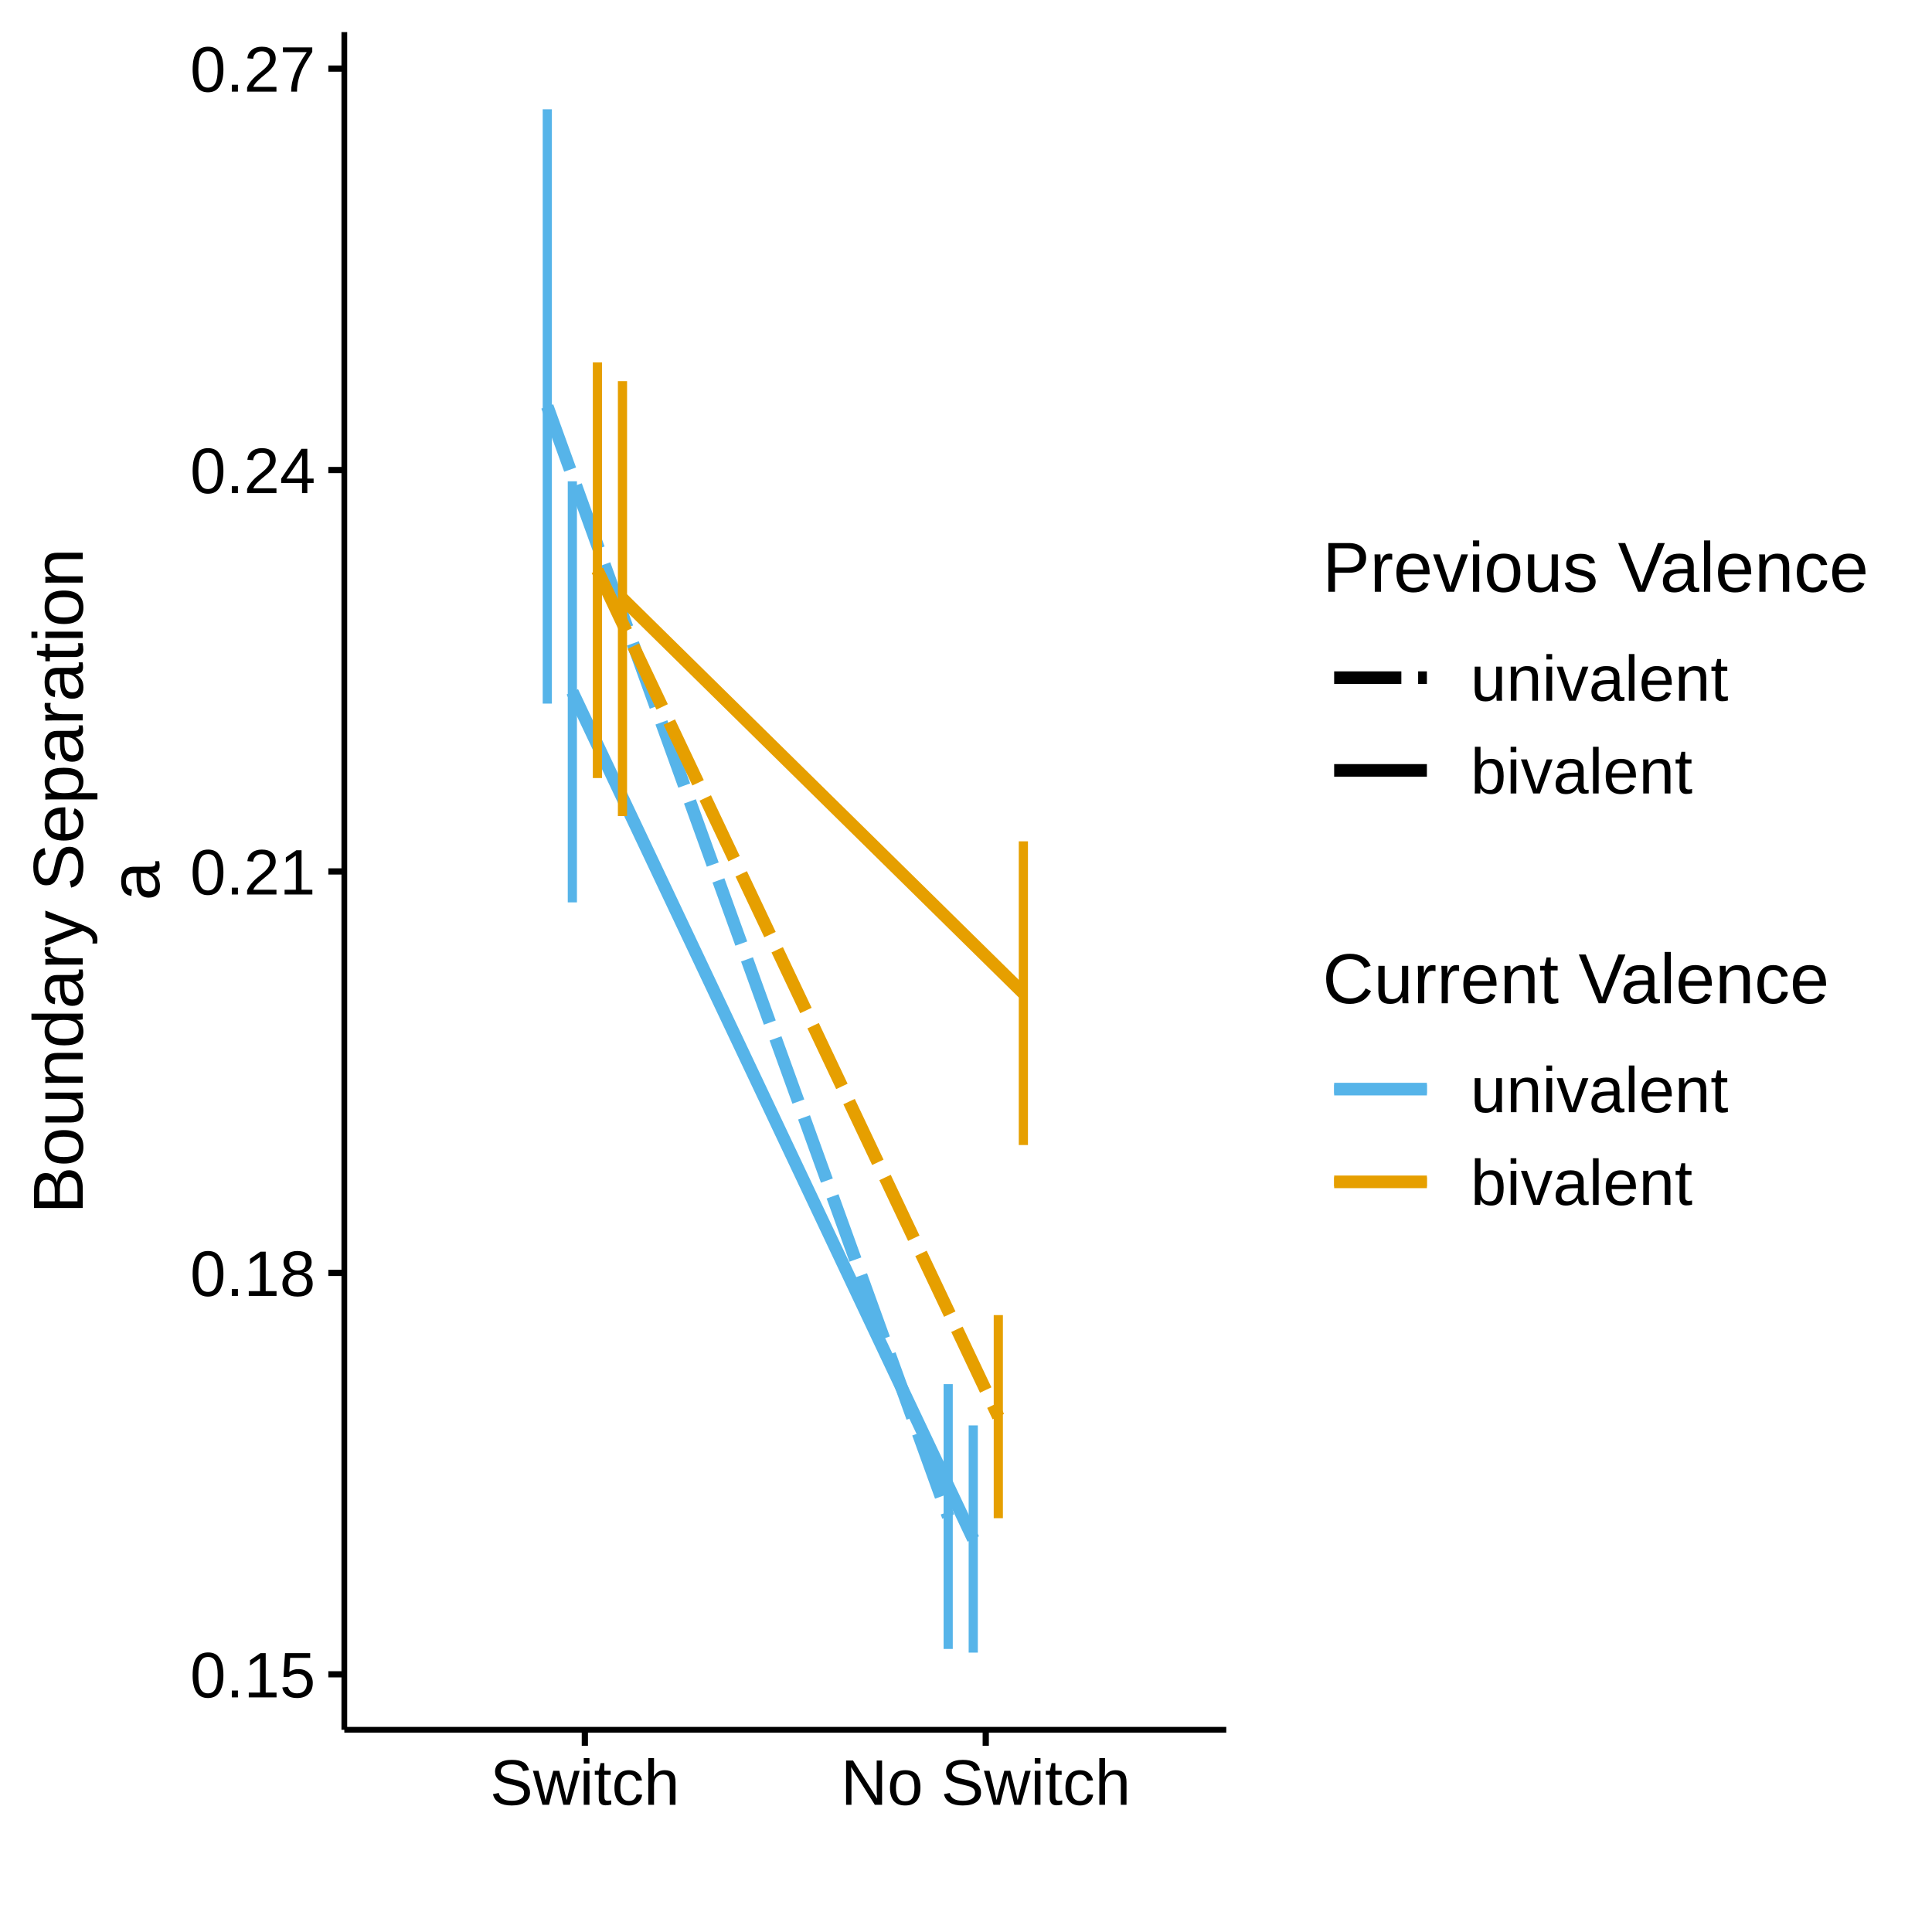
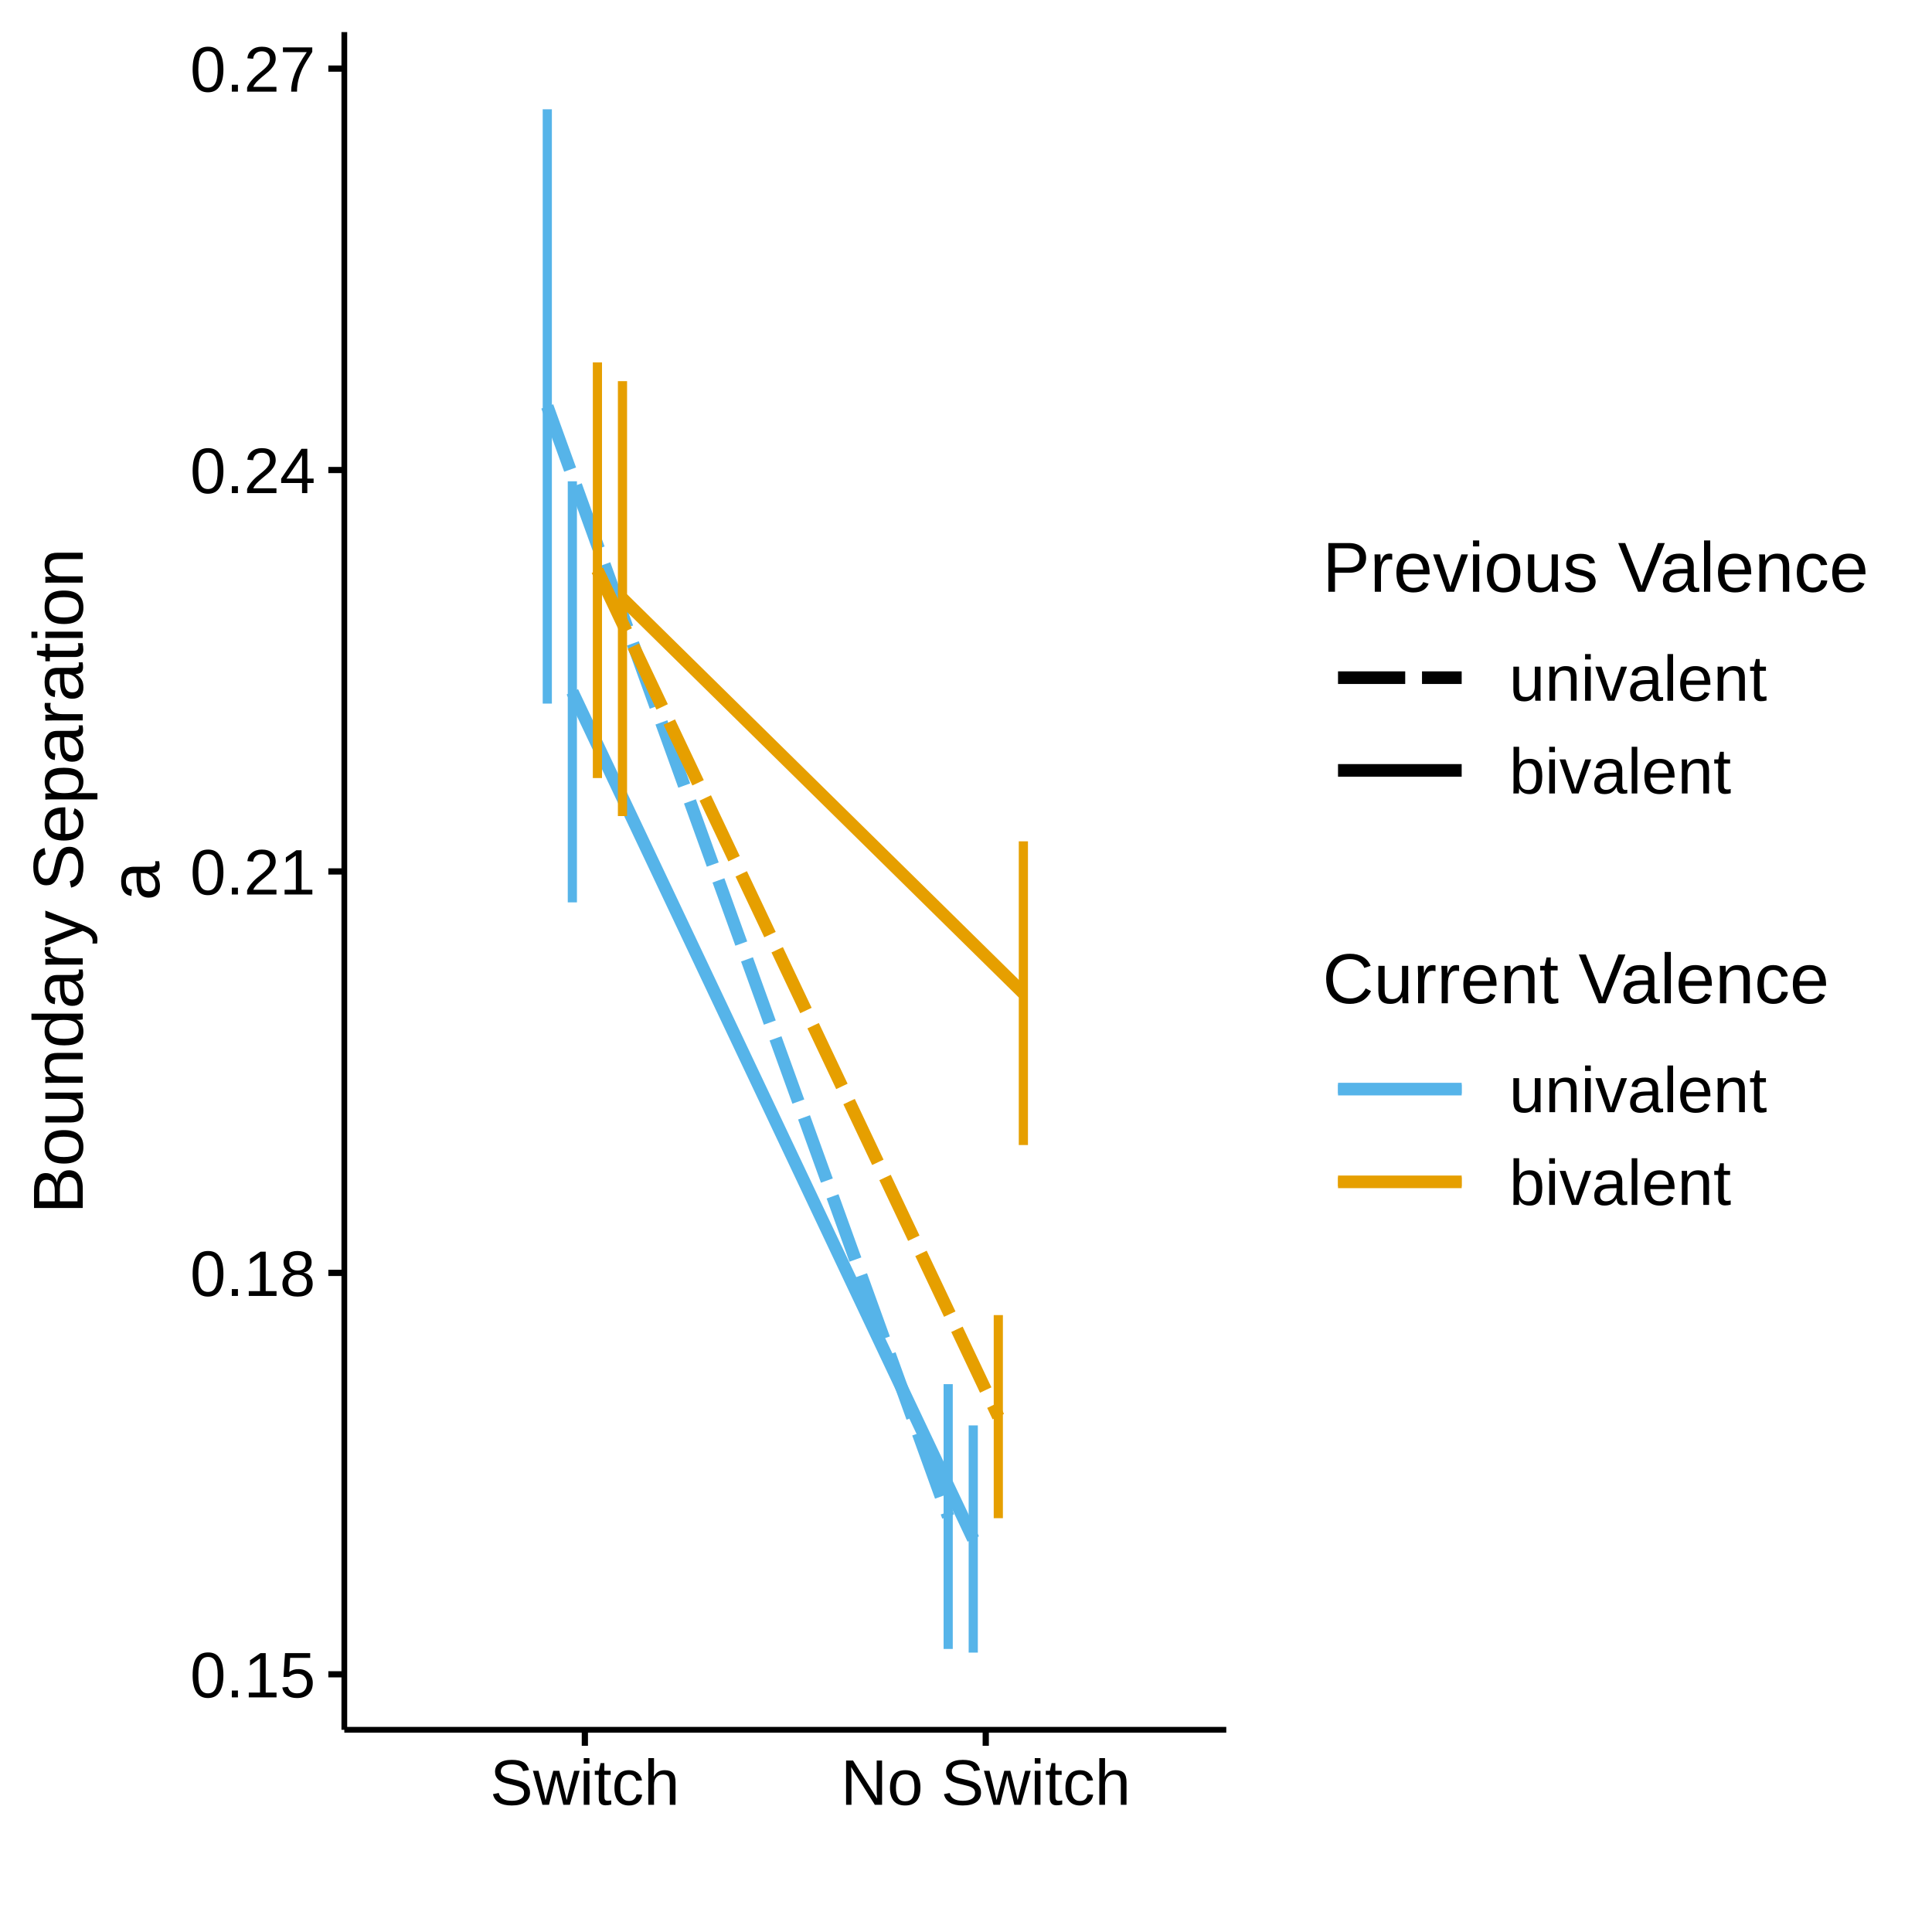
<svg xmlns="http://www.w3.org/2000/svg" width="360.00pt" height="360.00pt" viewBox="0 0 360.00 360.00">
  <g class="svglite">
    <defs>
      <style type="text/css">
    .svglite line, .svglite polyline, .svglite polygon, .svglite path, .svglite rect, .svglite circle {
      fill: none;
      stroke: #000000;
      stroke-linecap: round;
      stroke-linejoin: round;
      stroke-miterlimit: 10.00;
    }
    .svglite text {
      white-space: pre;
    }
    .svglite g.glyphgroup path {
      fill: inherit;
      stroke: none;
    }
  </style>
    </defs>
    <rect width="100%" height="100%" style="stroke: none; fill: #FFFFFF;" />
    <defs>
      <clipPath id="cpMC4wMHwzNjAuMDB8MC4wMHwzNjAuMDA=">
        <rect x="0.00" y="0.00" width="360.00" height="360.00" />
      </clipPath>
    </defs>
    <g clip-path="url(#cpMC4wMHwzNjAuMDB8MC4wMHwzNjAuMDA=)">
      <rect x="0.00" y="0.00" width="360.00" height="360.00" style="stroke-width: 1.16; stroke: #FFFFFF; fill: #FFFFFF;" />
    </g>
    <defs>
      <clipPath id="cpNjQuMTZ8MjI4LjUwfDUuOTh8MzIyLjMy">
        <rect x="64.16" y="5.98" width="164.34" height="316.34" />
      </clipPath>
    </defs>
    <g clip-path="url(#cpNjQuMTZ8MjI4LjUwfDUuOTh8MzIyLjMy)">
      <rect x="64.16" y="5.98" width="164.34" height="316.34" style="stroke-width: 1.16; stroke: none; fill: #FFFFFF;" />
      <polyline points="101.98,75.73 176.68,282.58 " style="stroke-width: 2.35; stroke: #56B4E9; stroke-dasharray: 12.52,3.13; stroke-linecap: butt;" />
      <polyline points="106.65,128.91 181.35,286.77 " style="stroke-width: 2.35; stroke: #56B4E9; stroke-linecap: butt;" />
      <polyline points="111.32,106.26 186.02,263.97 " style="stroke-width: 2.35; stroke: #E69F00; stroke-dasharray: 12.52,3.13; stroke-linecap: butt;" />
      <polyline points="115.99,111.54 190.69,185.06 " style="stroke-width: 2.35; stroke: #E69F00; stroke-linecap: butt;" />
      <polyline points="176.68,307.26 176.68,307.26 " style="stroke-width: 1.71; stroke: #56B4E9; stroke-linecap: butt;" />
      <polyline points="176.68,307.26 176.68,257.91 " style="stroke-width: 1.71; stroke: #56B4E9; stroke-linecap: butt;" />
      <polyline points="176.68,257.91 176.68,257.91 " style="stroke-width: 1.71; stroke: #56B4E9; stroke-linecap: butt;" />
      <polyline points="101.98,131.11 101.98,131.11 " style="stroke-width: 1.71; stroke: #56B4E9; stroke-linecap: butt;" />
      <polyline points="101.98,131.11 101.98,20.36 " style="stroke-width: 1.71; stroke: #56B4E9; stroke-linecap: butt;" />
      <polyline points="101.98,20.36 101.98,20.36 " style="stroke-width: 1.71; stroke: #56B4E9; stroke-linecap: butt;" />
      <polyline points="181.35,307.94 181.35,307.94 " style="stroke-width: 1.71; stroke: #56B4E9; stroke-linecap: butt;" />
      <polyline points="181.35,307.94 181.35,265.60 " style="stroke-width: 1.71; stroke: #56B4E9; stroke-linecap: butt;" />
      <polyline points="181.35,265.60 181.35,265.60 " style="stroke-width: 1.71; stroke: #56B4E9; stroke-linecap: butt;" />
      <polyline points="106.65,168.14 106.65,168.14 " style="stroke-width: 1.71; stroke: #56B4E9; stroke-linecap: butt;" />
      <polyline points="106.65,168.14 106.65,89.68 " style="stroke-width: 1.71; stroke: #56B4E9; stroke-linecap: butt;" />
      <polyline points="106.65,89.68 106.65,89.68 " style="stroke-width: 1.71; stroke: #56B4E9; stroke-linecap: butt;" />
      <polyline points="186.02,282.89 186.02,282.89 " style="stroke-width: 1.71; stroke: #E69F00; stroke-linecap: butt;" />
      <polyline points="186.02,282.89 186.02,245.05 " style="stroke-width: 1.71; stroke: #E69F00; stroke-linecap: butt;" />
      <polyline points="186.02,245.05 186.02,245.05 " style="stroke-width: 1.71; stroke: #E69F00; stroke-linecap: butt;" />
      <polyline points="111.32,144.98 111.32,144.98 " style="stroke-width: 1.71; stroke: #E69F00; stroke-linecap: butt;" />
      <polyline points="111.32,144.98 111.32,67.53 " style="stroke-width: 1.71; stroke: #E69F00; stroke-linecap: butt;" />
      <polyline points="111.32,67.53 111.32,67.53 " style="stroke-width: 1.71; stroke: #E69F00; stroke-linecap: butt;" />
      <polyline points="190.69,213.36 190.69,213.36 " style="stroke-width: 1.71; stroke: #E69F00; stroke-linecap: butt;" />
      <polyline points="190.69,213.36 190.69,156.77 " style="stroke-width: 1.71; stroke: #E69F00; stroke-linecap: butt;" />
      <polyline points="190.69,156.77 190.69,156.77 " style="stroke-width: 1.71; stroke: #E69F00; stroke-linecap: butt;" />
      <polyline points="115.99,152.06 115.99,152.06 " style="stroke-width: 1.71; stroke: #E69F00; stroke-linecap: butt;" />
      <polyline points="115.99,152.06 115.99,71.02 " style="stroke-width: 1.71; stroke: #E69F00; stroke-linecap: butt;" />
      <polyline points="115.99,71.02 115.99,71.02 " style="stroke-width: 1.71; stroke: #E69F00; stroke-linecap: butt;" />
    </g>
    <g clip-path="url(#cpMC4wMHwzNjAuMDB8MC4wMHwzNjAuMDA=)">
      <polyline points="64.16,322.32 64.16,5.98 " style="stroke-width: 1.07; stroke-linecap: butt;" />
      <text x="58.78" y="316.28" text-anchor="end" style="font-size: 12.00px; font-family: &quot;Arial&quot;;" textLength="23.34px" lengthAdjust="spacingAndGlyphs">0.15</text>
      <text x="58.78" y="241.48" text-anchor="end" style="font-size: 12.00px; font-family: &quot;Arial&quot;;" textLength="23.34px" lengthAdjust="spacingAndGlyphs">0.18</text>
      <text x="58.78" y="166.68" text-anchor="end" style="font-size: 12.00px; font-family: &quot;Arial&quot;;" textLength="23.34px" lengthAdjust="spacingAndGlyphs">0.21</text>
      <text x="58.78" y="91.88" text-anchor="end" style="font-size: 12.00px; font-family: &quot;Arial&quot;;" textLength="23.34px" lengthAdjust="spacingAndGlyphs">0.24</text>
      <text x="58.78" y="17.08" text-anchor="end" style="font-size: 12.00px; font-family: &quot;Arial&quot;;" textLength="23.34px" lengthAdjust="spacingAndGlyphs">0.27</text>
      <polyline points="61.18,311.98 64.16,311.98 " style="stroke-width: 1.16; stroke-linecap: butt;" />
      <polyline points="61.18,237.18 64.16,237.18 " style="stroke-width: 1.16; stroke-linecap: butt;" />
      <polyline points="61.18,162.38 64.16,162.38 " style="stroke-width: 1.16; stroke-linecap: butt;" />
      <polyline points="61.18,87.58 64.16,87.58 " style="stroke-width: 1.16; stroke-linecap: butt;" />
      <polyline points="61.18,12.78 64.16,12.78 " style="stroke-width: 1.16; stroke-linecap: butt;" />
      <polyline points="64.16,322.32 228.50,322.32 " style="stroke-width: 1.07; stroke-linecap: butt;" />
      <polyline points="108.98,325.31 108.98,322.32 " style="stroke-width: 1.16; stroke-linecap: butt;" />
      <polyline points="183.68,325.31 183.68,322.32 " style="stroke-width: 1.16; stroke-linecap: butt;" />
      <text x="108.98" y="336.30" text-anchor="middle" style="font-size: 12.00px; font-family: &quot;Arial&quot;;" textLength="35.34px" lengthAdjust="spacingAndGlyphs">Switch</text>
      <text x="183.68" y="336.30" text-anchor="middle" style="font-size: 12.00px; font-family: &quot;Arial&quot;;" textLength="54.02px" lengthAdjust="spacingAndGlyphs">No Switch</text>
      <text transform="translate(15.42,164.15) rotate(-90)" text-anchor="middle" style="font-size: 13.20px; font-family: &quot;Arial&quot;;" textLength="123.83px" lengthAdjust="spacingAndGlyphs">Boundary Separation</text>
      <text transform="translate(29.68,164.15) rotate(-90)" text-anchor="middle" style="font-size: 13.20px; font-family: &quot;Arial&quot;;" textLength="7.33px" lengthAdjust="spacingAndGlyphs">a</text>
      <rect x="240.46" y="93.46" width="113.56" height="64.71" style="stroke-width: 1.16; stroke: none; fill: #FFFFFF;" />
      <text x="246.44" y="110.27" style="font-size: 13.20px; font-family: &quot;Arial&quot;;" textLength="101.61px" lengthAdjust="spacingAndGlyphs">Previous Valence</text>
-       <rect x="246.44" y="117.63" width="21.60" height="17.28" style="stroke-width: 1.16; stroke: none; fill: #FFFFFF;" />
-       <line x1="248.60" y1="126.27" x2="265.88" y2="126.27" style="stroke-width: 2.35; stroke-dasharray: 12.52,3.13; stroke-linecap: butt;" />
-       <rect x="246.44" y="134.91" width="21.60" height="17.28" style="stroke-width: 1.16; stroke: none; fill: #FFFFFF;" />
-       <line x1="248.60" y1="143.55" x2="265.88" y2="143.55" style="stroke-width: 2.35; stroke-linecap: butt;" />
-       <text x="274.01" y="130.57" style="font-size: 12.00px; font-family: &quot;Arial&quot;;" textLength="48.03px" lengthAdjust="spacingAndGlyphs">univalent</text>
-       <text x="274.01" y="147.85" style="font-size: 12.00px; font-family: &quot;Arial&quot;;" textLength="41.36px" lengthAdjust="spacingAndGlyphs">bivalent</text>
+       <rect x="246.44" y="117.63" width="28.80" height="17.28" style="stroke-width: 1.16; stroke: none; fill: #FFFFFF;" />
+       <line x1="249.32" y1="126.27" x2="272.36" y2="126.27" style="stroke-width: 2.35; stroke-dasharray: 12.52,3.13; stroke-linecap: butt;" />
+       <rect x="246.44" y="134.91" width="28.80" height="17.28" style="stroke-width: 1.16; stroke: none; fill: #FFFFFF;" />
+       <line x1="249.32" y1="143.55" x2="272.36" y2="143.55" style="stroke-width: 2.35; stroke-linecap: butt;" />
+       <text x="281.21" y="130.57" style="font-size: 12.00px; font-family: &quot;Arial&quot;;" textLength="48.03px" lengthAdjust="spacingAndGlyphs">univalent</text>
+       <text x="281.21" y="147.85" style="font-size: 12.00px; font-family: &quot;Arial&quot;;" textLength="41.36px" lengthAdjust="spacingAndGlyphs">bivalent</text>
      <rect x="240.46" y="170.13" width="106.22" height="64.71" style="stroke-width: 1.16; stroke: none; fill: #FFFFFF;" />
      <text x="246.44" y="186.94" style="font-size: 13.20px; font-family: &quot;Arial&quot;;" textLength="94.27px" lengthAdjust="spacingAndGlyphs">Current Valence</text>
-       <rect x="246.44" y="194.30" width="21.60" height="17.28" style="stroke-width: 1.16; stroke: none; fill: #FFFFFF;" />
-       <line x1="248.60" y1="202.94" x2="265.88" y2="202.94" style="stroke-width: 2.35; stroke: #56B4E9; stroke-linecap: butt;" />
-       <line x1="248.60" y1="202.94" x2="265.88" y2="202.94" style="stroke-width: 1.71; stroke: #56B4E9; stroke-linecap: butt;" />
-       <rect x="246.44" y="211.58" width="21.60" height="17.28" style="stroke-width: 1.16; stroke: none; fill: #FFFFFF;" />
-       <line x1="248.60" y1="220.22" x2="265.88" y2="220.22" style="stroke-width: 2.35; stroke: #E69F00; stroke-linecap: butt;" />
-       <line x1="248.60" y1="220.22" x2="265.88" y2="220.22" style="stroke-width: 1.71; stroke: #E69F00; stroke-linecap: butt;" />
-       <text x="274.01" y="207.24" style="font-size: 12.00px; font-family: &quot;Arial&quot;;" textLength="48.03px" lengthAdjust="spacingAndGlyphs">univalent</text>
-       <text x="274.01" y="224.52" style="font-size: 12.00px; font-family: &quot;Arial&quot;;" textLength="41.36px" lengthAdjust="spacingAndGlyphs">bivalent</text>
+       <rect x="246.44" y="194.30" width="28.80" height="17.28" style="stroke-width: 1.16; stroke: none; fill: #FFFFFF;" />
+       <line x1="249.32" y1="202.94" x2="272.36" y2="202.94" style="stroke-width: 2.35; stroke: #56B4E9; stroke-linecap: butt;" />
+       <line x1="249.32" y1="202.94" x2="272.36" y2="202.94" style="stroke-width: 1.71; stroke: #56B4E9; stroke-linecap: butt;" />
+       <rect x="246.44" y="211.58" width="28.80" height="17.28" style="stroke-width: 1.16; stroke: none; fill: #FFFFFF;" />
+       <line x1="249.32" y1="220.22" x2="272.36" y2="220.22" style="stroke-width: 2.35; stroke: #E69F00; stroke-linecap: butt;" />
+       <line x1="249.32" y1="220.22" x2="272.36" y2="220.22" style="stroke-width: 1.71; stroke: #E69F00; stroke-linecap: butt;" />
+       <text x="281.21" y="207.24" style="font-size: 12.00px; font-family: &quot;Arial&quot;;" textLength="48.03px" lengthAdjust="spacingAndGlyphs">univalent</text>
+       <text x="281.21" y="224.52" style="font-size: 12.00px; font-family: &quot;Arial&quot;;" textLength="41.36px" lengthAdjust="spacingAndGlyphs">bivalent</text>
    </g>
  </g>
</svg>
